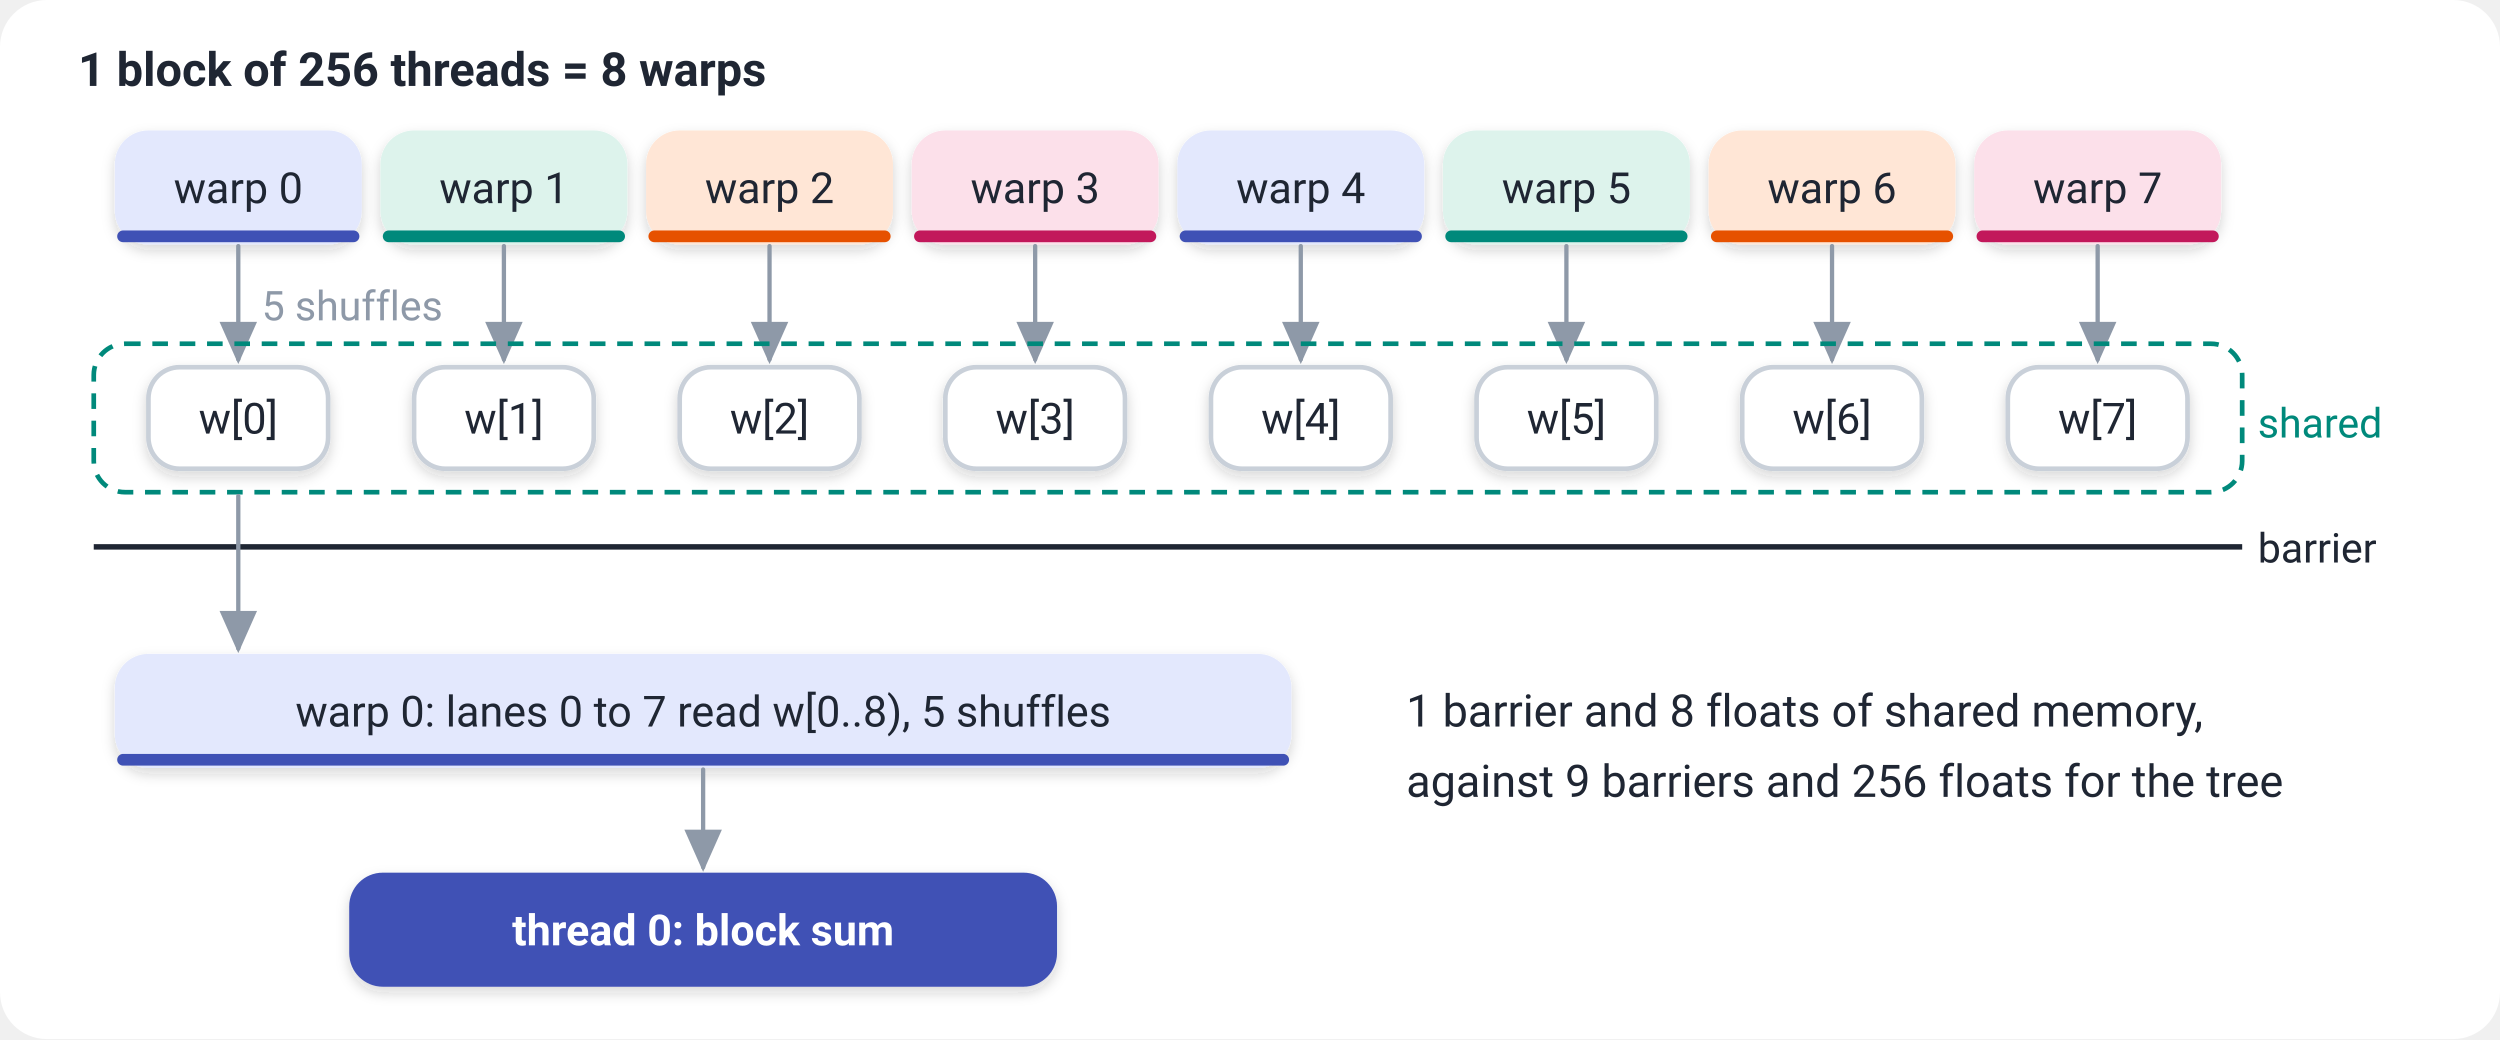
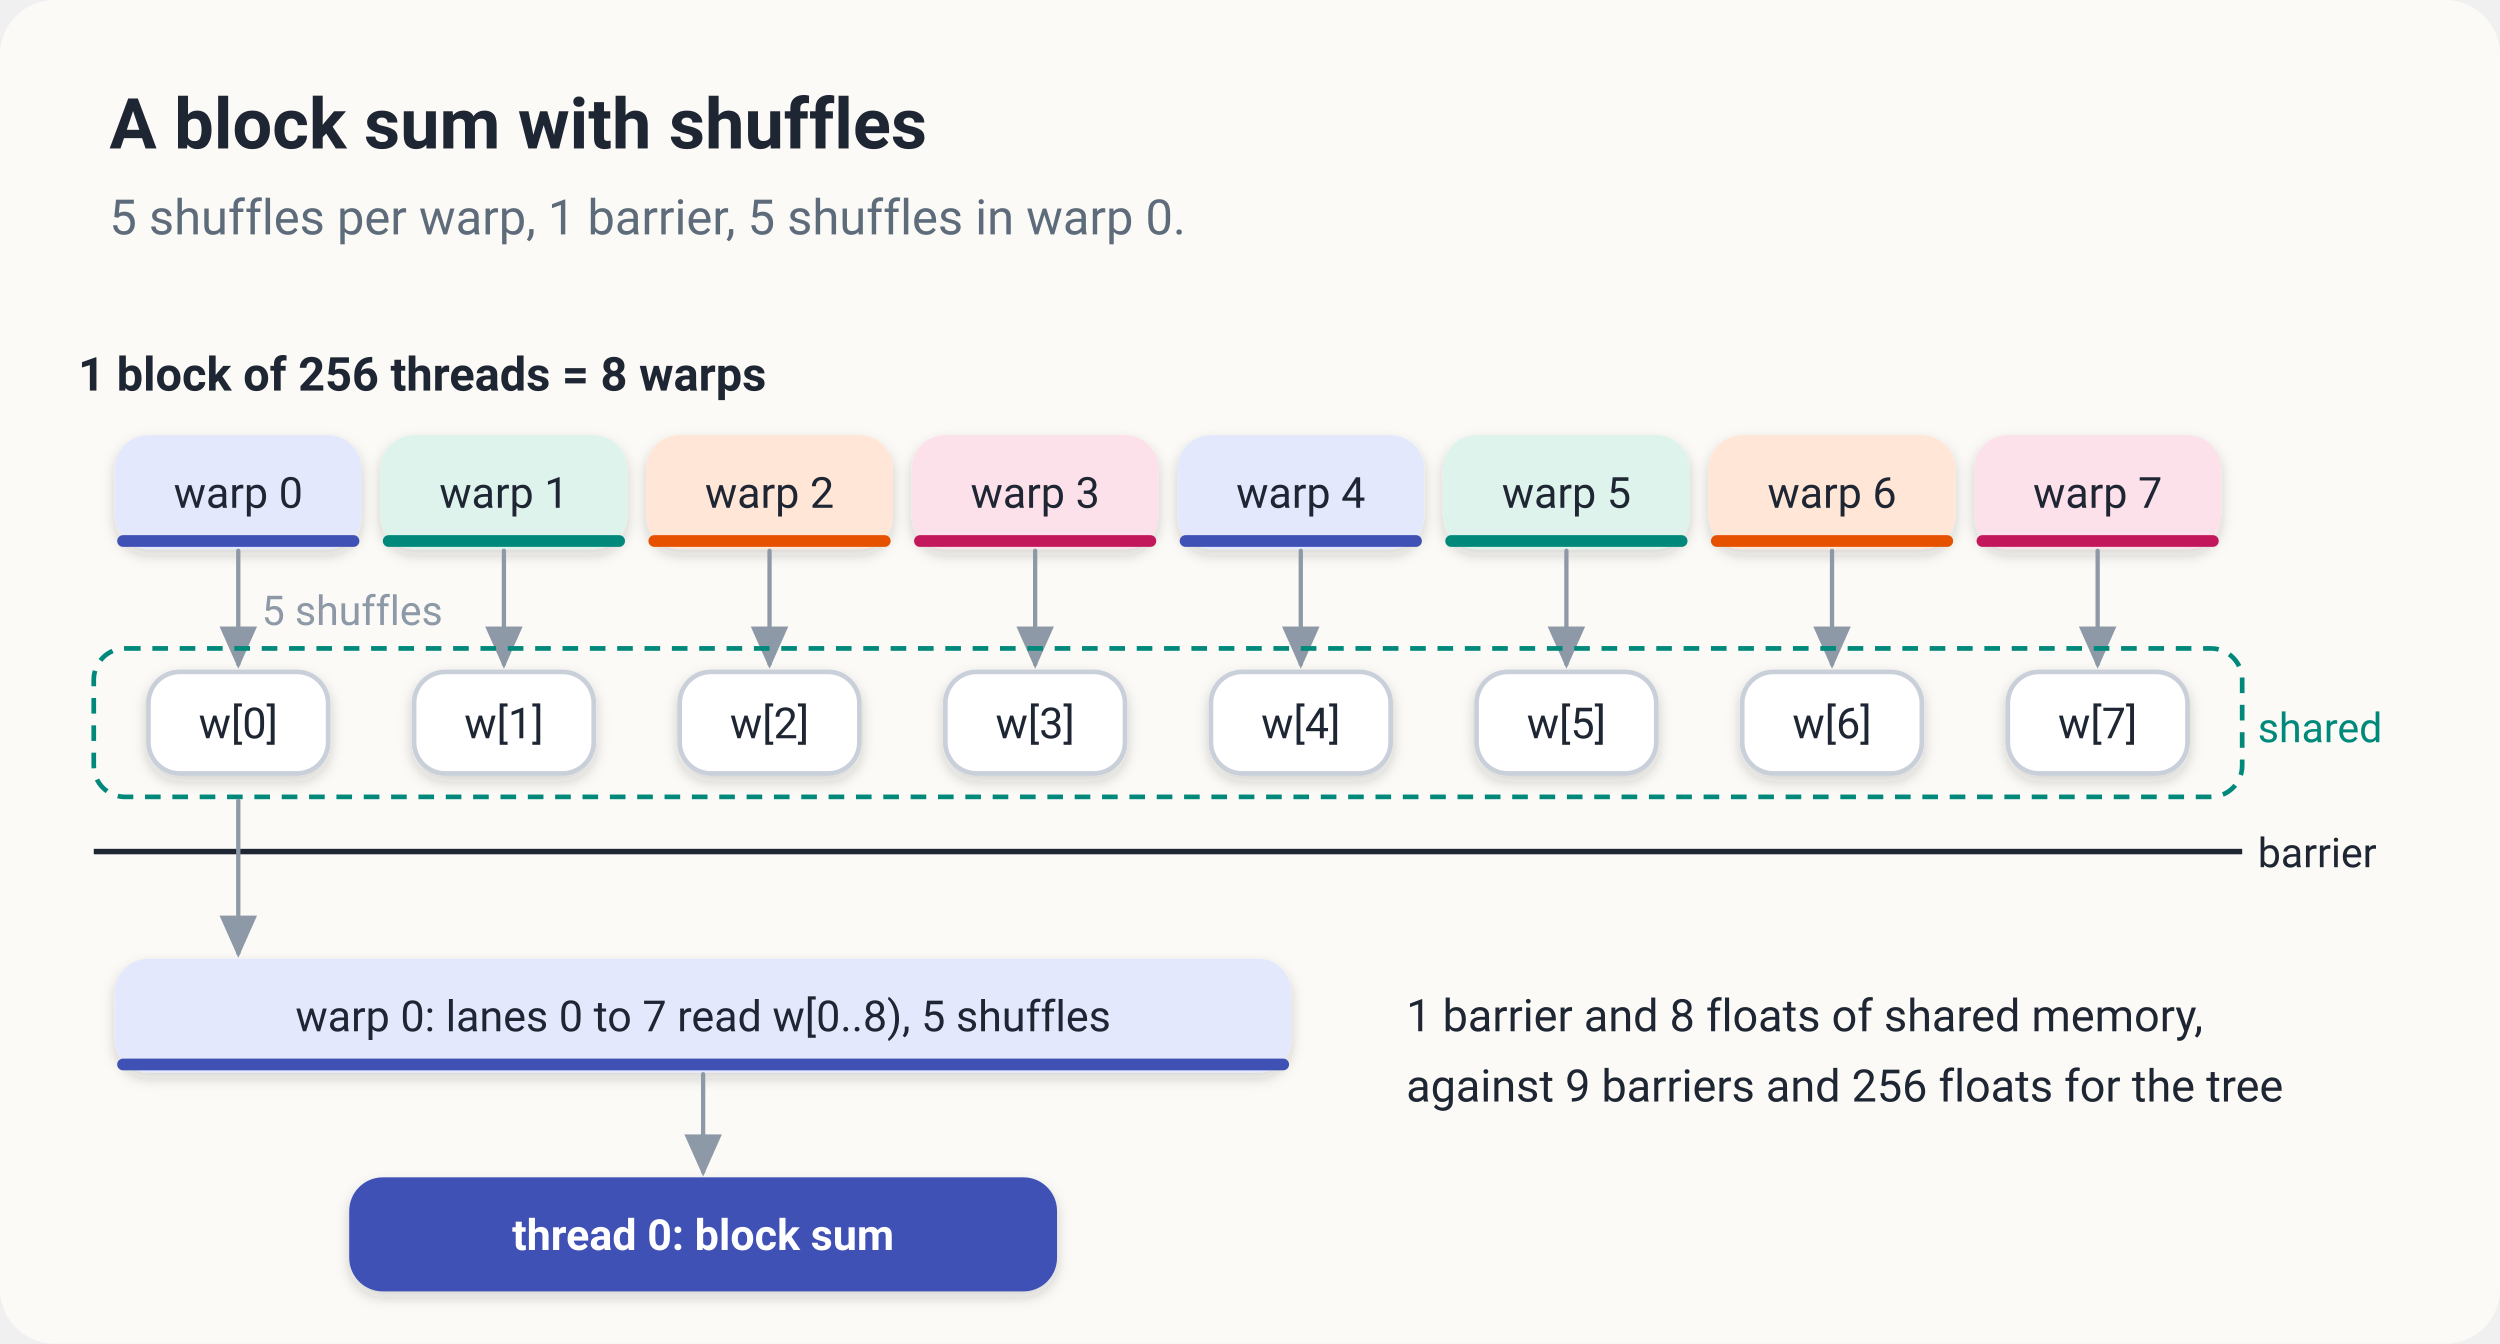
- <svg xmlns="http://www.w3.org/2000/svg" viewBox="0 0 640 266" width="640" height="266" role="img" aria-label="The block sum with shuffles. Each of the 8 warps of a 256-thread block sums its 32 values with 5 shuffles, and lane 0 stores the warp sum in w[0] to w[7] in shared memory. After 1 barrier, warp 0 reads the 8 values and sums them with 5 more shuffles; thread 0 holds the block sum.">
+ <svg xmlns="http://www.w3.org/2000/svg" viewBox="0 0 640 344" width="640" height="344" role="img" aria-label="The block sum with shuffles. Each of the 8 warps of a 256-thread block sums its 32 values with 5 shuffles, and lane 0 stores the warp sum in w[0] to w[7] in shared memory. After 1 barrier, warp 0 reads the 8 values and sums them with 5 more shuffles; thread 0 holds the block sum.">
  <style>
    text { font-family: Roboto, Inter, "Segoe UI", "Helvetica Neue", Arial, sans-serif; }
    .mono { font-family: "JetBrains Mono", "SF Mono", Menlo, Consolas, monospace; }
  </style>
  <defs>
    <marker id="m-hi" viewBox="0 0 10 10" refX="8.5" refY="5" markerUnits="userSpaceOnUse" markerWidth="12" markerHeight="12" orient="auto">
      <path d="M0.5,1 L9.5,5 L0.5,9 Z" fill="#3F51B5" />
    </marker>
    <marker id="m-grey" viewBox="0 0 10 10" refX="8.5" refY="5" markerUnits="userSpaceOnUse" markerWidth="12" markerHeight="12" orient="auto">
      <path d="M0.5,1 L9.5,5 L0.5,9 Z" fill="#8E99A8" />
    </marker>
    <marker id="m-red" viewBox="0 0 10 10" refX="8.5" refY="5" markerUnits="userSpaceOnUse" markerWidth="12" markerHeight="12" orient="auto">
      <path d="M0.5,1 L9.5,5 L0.5,9 Z" fill="#C2412D" />
    </marker>
    <marker id="m-ink" viewBox="0 0 10 10" refX="8.5" refY="5" markerUnits="userSpaceOnUse" markerWidth="12" markerHeight="12" orient="auto">
      <path d="M0.5,1 L9.5,5 L0.5,9 Z" fill="#1F2633" />
    </marker>
    <marker id="m-green" viewBox="0 0 10 10" refX="8.5" refY="5" markerUnits="userSpaceOnUse" markerWidth="12" markerHeight="12" orient="auto">
      <path d="M0.5,1 L9.5,5 L0.5,9 Z" fill="#2E8B57" />
    </marker>
    <marker id="m-blue" viewBox="0 0 10 10" refX="8.5" refY="5" markerUnits="userSpaceOnUse" markerWidth="12" markerHeight="12" orient="auto">
      <path d="M0.5,1 L9.5,5 L0.5,9 Z" fill="#3F51B5" />
    </marker>
    <marker id="m-mint" viewBox="0 0 10 10" refX="8.5" refY="5" markerUnits="userSpaceOnUse" markerWidth="12" markerHeight="12" orient="auto">
      <path d="M0.5,1 L9.5,5 L0.5,9 Z" fill="#00897B" />
    </marker>
    <marker id="m-peach" viewBox="0 0 10 10" refX="8.5" refY="5" markerUnits="userSpaceOnUse" markerWidth="12" markerHeight="12" orient="auto">
      <path d="M0.5,1 L9.5,5 L0.5,9 Z" fill="#E65100" />
    </marker>
    <marker id="m-pink" viewBox="0 0 10 10" refX="8.5" refY="5" markerUnits="userSpaceOnUse" markerWidth="12" markerHeight="12" orient="auto">
      <path d="M0.5,1 L9.5,5 L0.5,9 Z" fill="#C2185B" />
    </marker>
    <filter id="elev" x="-20%" y="-20%" width="140%" height="160%">
      <feDropShadow dx="0" dy="1.5" stdDeviation="1.6" flood-color="#1F2633" flood-opacity="0.18" />
    </filter>
  </defs>
-   <rect width="640" height="266" rx="12" fill="#FFFFFF" />
-   <text x="20.0" y="22.0" font-size="12" fill="#1F2633" text-anchor="start" font-weight="700" xml:space="preserve">1 block of 256 threads = 8 warps</text>
-   <rect x="30.0" y="34.0" width="62.0" height="28.0" rx="8" fill="#E3E8FD" stroke="#E3E8FD" stroke-width="1.2" filter="url(#elev)" />
-   <rect x="30.0" y="59.0" width="62.0" height="3" rx="1.5" fill="#3F51B5" />
-   <text x="61.0" y="52.0" font-size="11" fill="#1F2633" text-anchor="middle" font-weight="400" xml:space="preserve">warp 0</text>
-   <line x1="61.0" y1="63.0" x2="61.0" y2="92.0" stroke="#8E99A8" stroke-width="1.1" stroke-linecap="round" marker-end="url(#m-grey)" />
-   <rect x="38.0" y="94.0" width="46.0" height="26.0" rx="8" fill="#FFFFFF" stroke="#C9D0D9" stroke-width="1.2" filter="url(#elev)" />
-   <text x="61.0" y="111.0" font-size="11" fill="#1F2633" text-anchor="middle" font-weight="400" xml:space="preserve">w[0]</text>
-   <rect x="98.0" y="34.0" width="62.0" height="28.0" rx="8" fill="#DDF3EC" stroke="#DDF3EC" stroke-width="1.2" filter="url(#elev)" />
-   <rect x="98.0" y="59.0" width="62.0" height="3" rx="1.5" fill="#00897B" />
-   <text x="129.0" y="52.0" font-size="11" fill="#1F2633" text-anchor="middle" font-weight="400" xml:space="preserve">warp 1</text>
-   <line x1="129.0" y1="63.0" x2="129.0" y2="92.0" stroke="#8E99A8" stroke-width="1.1" stroke-linecap="round" marker-end="url(#m-grey)" />
-   <rect x="106.0" y="94.0" width="46.0" height="26.0" rx="8" fill="#FFFFFF" stroke="#C9D0D9" stroke-width="1.2" filter="url(#elev)" />
-   <text x="129.0" y="111.0" font-size="11" fill="#1F2633" text-anchor="middle" font-weight="400" xml:space="preserve">w[1]</text>
-   <rect x="166.0" y="34.0" width="62.0" height="28.0" rx="8" fill="#FFE6D6" stroke="#FFE6D6" stroke-width="1.2" filter="url(#elev)" />
-   <rect x="166.0" y="59.0" width="62.0" height="3" rx="1.5" fill="#E65100" />
-   <text x="197.0" y="52.0" font-size="11" fill="#1F2633" text-anchor="middle" font-weight="400" xml:space="preserve">warp 2</text>
-   <line x1="197.0" y1="63.0" x2="197.0" y2="92.0" stroke="#8E99A8" stroke-width="1.1" stroke-linecap="round" marker-end="url(#m-grey)" />
-   <rect x="174.0" y="94.0" width="46.0" height="26.0" rx="8" fill="#FFFFFF" stroke="#C9D0D9" stroke-width="1.2" filter="url(#elev)" />
-   <text x="197.0" y="111.0" font-size="11" fill="#1F2633" text-anchor="middle" font-weight="400" xml:space="preserve">w[2]</text>
-   <rect x="234.0" y="34.0" width="62.0" height="28.0" rx="8" fill="#FCE0EA" stroke="#FCE0EA" stroke-width="1.2" filter="url(#elev)" />
-   <rect x="234.0" y="59.0" width="62.0" height="3" rx="1.5" fill="#C2185B" />
-   <text x="265.0" y="52.0" font-size="11" fill="#1F2633" text-anchor="middle" font-weight="400" xml:space="preserve">warp 3</text>
-   <line x1="265.0" y1="63.0" x2="265.0" y2="92.0" stroke="#8E99A8" stroke-width="1.1" stroke-linecap="round" marker-end="url(#m-grey)" />
-   <rect x="242.0" y="94.0" width="46.0" height="26.0" rx="8" fill="#FFFFFF" stroke="#C9D0D9" stroke-width="1.2" filter="url(#elev)" />
-   <text x="265.0" y="111.0" font-size="11" fill="#1F2633" text-anchor="middle" font-weight="400" xml:space="preserve">w[3]</text>
-   <rect x="302.0" y="34.0" width="62.0" height="28.0" rx="8" fill="#E3E8FD" stroke="#E3E8FD" stroke-width="1.2" filter="url(#elev)" />
-   <rect x="302.0" y="59.0" width="62.0" height="3" rx="1.5" fill="#3F51B5" />
-   <text x="333.0" y="52.0" font-size="11" fill="#1F2633" text-anchor="middle" font-weight="400" xml:space="preserve">warp 4</text>
-   <line x1="333.0" y1="63.0" x2="333.0" y2="92.0" stroke="#8E99A8" stroke-width="1.1" stroke-linecap="round" marker-end="url(#m-grey)" />
-   <rect x="310.0" y="94.0" width="46.0" height="26.0" rx="8" fill="#FFFFFF" stroke="#C9D0D9" stroke-width="1.2" filter="url(#elev)" />
-   <text x="333.0" y="111.0" font-size="11" fill="#1F2633" text-anchor="middle" font-weight="400" xml:space="preserve">w[4]</text>
-   <rect x="370.0" y="34.0" width="62.0" height="28.0" rx="8" fill="#DDF3EC" stroke="#DDF3EC" stroke-width="1.2" filter="url(#elev)" />
-   <rect x="370.0" y="59.0" width="62.0" height="3" rx="1.5" fill="#00897B" />
-   <text x="401.0" y="52.0" font-size="11" fill="#1F2633" text-anchor="middle" font-weight="400" xml:space="preserve">warp 5</text>
-   <line x1="401.0" y1="63.0" x2="401.0" y2="92.0" stroke="#8E99A8" stroke-width="1.1" stroke-linecap="round" marker-end="url(#m-grey)" />
-   <rect x="378.0" y="94.0" width="46.0" height="26.0" rx="8" fill="#FFFFFF" stroke="#C9D0D9" stroke-width="1.2" filter="url(#elev)" />
-   <text x="401.0" y="111.0" font-size="11" fill="#1F2633" text-anchor="middle" font-weight="400" xml:space="preserve">w[5]</text>
-   <rect x="438.0" y="34.0" width="62.0" height="28.0" rx="8" fill="#FFE6D6" stroke="#FFE6D6" stroke-width="1.2" filter="url(#elev)" />
-   <rect x="438.0" y="59.0" width="62.0" height="3" rx="1.5" fill="#E65100" />
-   <text x="469.0" y="52.0" font-size="11" fill="#1F2633" text-anchor="middle" font-weight="400" xml:space="preserve">warp 6</text>
-   <line x1="469.0" y1="63.0" x2="469.0" y2="92.0" stroke="#8E99A8" stroke-width="1.1" stroke-linecap="round" marker-end="url(#m-grey)" />
-   <rect x="446.0" y="94.0" width="46.0" height="26.0" rx="8" fill="#FFFFFF" stroke="#C9D0D9" stroke-width="1.2" filter="url(#elev)" />
-   <text x="469.0" y="111.0" font-size="11" fill="#1F2633" text-anchor="middle" font-weight="400" xml:space="preserve">w[6]</text>
-   <rect x="506.0" y="34.0" width="62.0" height="28.0" rx="8" fill="#FCE0EA" stroke="#FCE0EA" stroke-width="1.2" filter="url(#elev)" />
-   <rect x="506.0" y="59.0" width="62.0" height="3" rx="1.5" fill="#C2185B" />
-   <text x="537.0" y="52.0" font-size="11" fill="#1F2633" text-anchor="middle" font-weight="400" xml:space="preserve">warp 7</text>
-   <line x1="537.0" y1="63.0" x2="537.0" y2="92.0" stroke="#8E99A8" stroke-width="1.1" stroke-linecap="round" marker-end="url(#m-grey)" />
-   <rect x="514.0" y="94.0" width="46.0" height="26.0" rx="8" fill="#FFFFFF" stroke="#C9D0D9" stroke-width="1.2" filter="url(#elev)" />
-   <text x="537.0" y="111.0" font-size="11" fill="#1F2633" text-anchor="middle" font-weight="400" xml:space="preserve">w[7]</text>
-   <text x="67.0" y="82.0" font-size="10.5" fill="#8E99A8" text-anchor="start" font-weight="400" xml:space="preserve">5 shuffles</text>
-   <rect x="24.0" y="88.0" width="550.0" height="38.0" rx="8" fill="none" stroke="#00897B" stroke-width="1.2" stroke-dasharray="4 3" />
-   <text x="578.0" y="112.0" font-size="10.5" fill="#00897B" text-anchor="start" font-weight="400" xml:space="preserve">shared</text>
-   <line x1="24.0" y1="140.0" x2="574.0" y2="140.0" stroke="#1F2633" stroke-width="1.4" />
-   <text x="578.0" y="144.0" font-size="10.5" fill="#1F2633" text-anchor="start" font-weight="400" xml:space="preserve">barrier</text>
-   <line x1="61.0" y1="127.0" x2="61.0" y2="166.0" stroke="#8E99A8" stroke-width="1.1" stroke-linecap="round" marker-end="url(#m-grey)" />
-   <rect x="30.0" y="168.0" width="300.0" height="28.0" rx="8" fill="#E3E8FD" stroke="#E3E8FD" stroke-width="1.2" filter="url(#elev)" />
-   <rect x="30.0" y="193.0" width="300.0" height="3" rx="1.5" fill="#3F51B5" />
-   <text x="180.0" y="186.0" font-size="11" fill="#1F2633" text-anchor="middle" font-weight="400" xml:space="preserve">warp 0: lanes 0 to 7 read w[0..8), 5 shuffles</text>
-   <line x1="180.0" y1="197.0" x2="180.0" y2="222.0" stroke="#8E99A8" stroke-width="1.1" stroke-linecap="round" marker-end="url(#m-grey)" />
-   <rect x="90.0" y="224.0" width="180.0" height="28.0" rx="8" fill="#3F51B5" stroke="#3F51B5" stroke-width="1.2" filter="url(#elev)" />
-   <text x="180.0" y="242.0" font-size="11" fill="#FFFFFF" text-anchor="middle" font-weight="700" xml:space="preserve">thread 0: block sum</text>
-   <text x="360.0" y="186.0" font-size="11.5" fill="#1F2633" text-anchor="start" font-weight="400" xml:space="preserve">1 barrier and 8 floats of shared memory,</text>
-   <text x="360.0" y="204.0" font-size="11.5" fill="#1F2633" text-anchor="start" font-weight="400" xml:space="preserve">against 9 barriers and 256 floats for the tree</text>
+   <rect width="640" height="344" rx="14" fill="#FBFAF6" />
+   <text x="28.0" y="38.0" font-size="18" fill="#1F2633" text-anchor="start" font-weight="700" xml:space="preserve">A block sum with shuffles</text>
+   <text x="28.0" y="60.0" font-size="12.5" fill="#5D6B7A" text-anchor="start" font-weight="400" xml:space="preserve">5 shuffles per warp, 1 barrier, 5 shuffles in warp 0.</text>
+   <g transform="translate(0,78)">
+     <text x="20.0" y="22.0" font-size="12" fill="#1F2633" text-anchor="start" font-weight="700" xml:space="preserve">1 block of 256 threads = 8 warps</text>
+     <rect x="30.0" y="34.0" width="62.0" height="28.0" rx="8" fill="#E3E8FD" stroke="#E3E8FD" stroke-width="1.2" filter="url(#elev)" />
+     <rect x="30.0" y="59.0" width="62.0" height="3" rx="1.5" fill="#3F51B5" />
+     <text x="61.0" y="52.0" font-size="11" fill="#1F2633" text-anchor="middle" font-weight="400" xml:space="preserve">warp 0</text>
+     <line x1="61.0" y1="63.0" x2="61.0" y2="92.0" stroke="#8E99A8" stroke-width="1.1" stroke-linecap="round" marker-end="url(#m-grey)" />
+     <rect x="38.0" y="94.0" width="46.0" height="26.0" rx="8" fill="#FFFFFF" stroke="#C9D0D9" stroke-width="1.2" filter="url(#elev)" />
+     <text x="61.0" y="111.0" font-size="11" fill="#1F2633" text-anchor="middle" font-weight="400" xml:space="preserve">w[0]</text>
+     <rect x="98.0" y="34.0" width="62.0" height="28.0" rx="8" fill="#DDF3EC" stroke="#DDF3EC" stroke-width="1.2" filter="url(#elev)" />
+     <rect x="98.0" y="59.0" width="62.0" height="3" rx="1.5" fill="#00897B" />
+     <text x="129.0" y="52.0" font-size="11" fill="#1F2633" text-anchor="middle" font-weight="400" xml:space="preserve">warp 1</text>
+     <line x1="129.0" y1="63.0" x2="129.0" y2="92.0" stroke="#8E99A8" stroke-width="1.1" stroke-linecap="round" marker-end="url(#m-grey)" />
+     <rect x="106.0" y="94.0" width="46.0" height="26.0" rx="8" fill="#FFFFFF" stroke="#C9D0D9" stroke-width="1.2" filter="url(#elev)" />
+     <text x="129.0" y="111.0" font-size="11" fill="#1F2633" text-anchor="middle" font-weight="400" xml:space="preserve">w[1]</text>
+     <rect x="166.0" y="34.0" width="62.0" height="28.0" rx="8" fill="#FFE6D6" stroke="#FFE6D6" stroke-width="1.2" filter="url(#elev)" />
+     <rect x="166.0" y="59.0" width="62.0" height="3" rx="1.5" fill="#E65100" />
+     <text x="197.0" y="52.0" font-size="11" fill="#1F2633" text-anchor="middle" font-weight="400" xml:space="preserve">warp 2</text>
+     <line x1="197.0" y1="63.0" x2="197.0" y2="92.0" stroke="#8E99A8" stroke-width="1.1" stroke-linecap="round" marker-end="url(#m-grey)" />
+     <rect x="174.0" y="94.0" width="46.0" height="26.0" rx="8" fill="#FFFFFF" stroke="#C9D0D9" stroke-width="1.2" filter="url(#elev)" />
+     <text x="197.0" y="111.0" font-size="11" fill="#1F2633" text-anchor="middle" font-weight="400" xml:space="preserve">w[2]</text>
+     <rect x="234.0" y="34.0" width="62.0" height="28.0" rx="8" fill="#FCE0EA" stroke="#FCE0EA" stroke-width="1.2" filter="url(#elev)" />
+     <rect x="234.0" y="59.0" width="62.0" height="3" rx="1.5" fill="#C2185B" />
+     <text x="265.0" y="52.0" font-size="11" fill="#1F2633" text-anchor="middle" font-weight="400" xml:space="preserve">warp 3</text>
+     <line x1="265.0" y1="63.0" x2="265.0" y2="92.0" stroke="#8E99A8" stroke-width="1.1" stroke-linecap="round" marker-end="url(#m-grey)" />
+     <rect x="242.0" y="94.0" width="46.0" height="26.0" rx="8" fill="#FFFFFF" stroke="#C9D0D9" stroke-width="1.2" filter="url(#elev)" />
+     <text x="265.0" y="111.0" font-size="11" fill="#1F2633" text-anchor="middle" font-weight="400" xml:space="preserve">w[3]</text>
+     <rect x="302.0" y="34.0" width="62.0" height="28.0" rx="8" fill="#E3E8FD" stroke="#E3E8FD" stroke-width="1.2" filter="url(#elev)" />
+     <rect x="302.0" y="59.0" width="62.0" height="3" rx="1.5" fill="#3F51B5" />
+     <text x="333.0" y="52.0" font-size="11" fill="#1F2633" text-anchor="middle" font-weight="400" xml:space="preserve">warp 4</text>
+     <line x1="333.0" y1="63.0" x2="333.0" y2="92.0" stroke="#8E99A8" stroke-width="1.1" stroke-linecap="round" marker-end="url(#m-grey)" />
+     <rect x="310.0" y="94.0" width="46.0" height="26.0" rx="8" fill="#FFFFFF" stroke="#C9D0D9" stroke-width="1.2" filter="url(#elev)" />
+     <text x="333.0" y="111.0" font-size="11" fill="#1F2633" text-anchor="middle" font-weight="400" xml:space="preserve">w[4]</text>
+     <rect x="370.0" y="34.0" width="62.0" height="28.0" rx="8" fill="#DDF3EC" stroke="#DDF3EC" stroke-width="1.2" filter="url(#elev)" />
+     <rect x="370.0" y="59.0" width="62.0" height="3" rx="1.5" fill="#00897B" />
+     <text x="401.0" y="52.0" font-size="11" fill="#1F2633" text-anchor="middle" font-weight="400" xml:space="preserve">warp 5</text>
+     <line x1="401.0" y1="63.0" x2="401.0" y2="92.0" stroke="#8E99A8" stroke-width="1.1" stroke-linecap="round" marker-end="url(#m-grey)" />
+     <rect x="378.0" y="94.0" width="46.0" height="26.0" rx="8" fill="#FFFFFF" stroke="#C9D0D9" stroke-width="1.2" filter="url(#elev)" />
+     <text x="401.0" y="111.0" font-size="11" fill="#1F2633" text-anchor="middle" font-weight="400" xml:space="preserve">w[5]</text>
+     <rect x="438.0" y="34.0" width="62.0" height="28.0" rx="8" fill="#FFE6D6" stroke="#FFE6D6" stroke-width="1.2" filter="url(#elev)" />
+     <rect x="438.0" y="59.0" width="62.0" height="3" rx="1.5" fill="#E65100" />
+     <text x="469.0" y="52.0" font-size="11" fill="#1F2633" text-anchor="middle" font-weight="400" xml:space="preserve">warp 6</text>
+     <line x1="469.0" y1="63.0" x2="469.0" y2="92.0" stroke="#8E99A8" stroke-width="1.1" stroke-linecap="round" marker-end="url(#m-grey)" />
+     <rect x="446.0" y="94.0" width="46.0" height="26.0" rx="8" fill="#FFFFFF" stroke="#C9D0D9" stroke-width="1.2" filter="url(#elev)" />
+     <text x="469.0" y="111.0" font-size="11" fill="#1F2633" text-anchor="middle" font-weight="400" xml:space="preserve">w[6]</text>
+     <rect x="506.0" y="34.0" width="62.0" height="28.0" rx="8" fill="#FCE0EA" stroke="#FCE0EA" stroke-width="1.2" filter="url(#elev)" />
+     <rect x="506.0" y="59.0" width="62.0" height="3" rx="1.5" fill="#C2185B" />
+     <text x="537.0" y="52.0" font-size="11" fill="#1F2633" text-anchor="middle" font-weight="400" xml:space="preserve">warp 7</text>
+     <line x1="537.0" y1="63.0" x2="537.0" y2="92.0" stroke="#8E99A8" stroke-width="1.1" stroke-linecap="round" marker-end="url(#m-grey)" />
+     <rect x="514.0" y="94.0" width="46.0" height="26.0" rx="8" fill="#FFFFFF" stroke="#C9D0D9" stroke-width="1.2" filter="url(#elev)" />
+     <text x="537.0" y="111.0" font-size="11" fill="#1F2633" text-anchor="middle" font-weight="400" xml:space="preserve">w[7]</text>
+     <text x="67.0" y="82.0" font-size="10.5" fill="#8E99A8" text-anchor="start" font-weight="400" xml:space="preserve">5 shuffles</text>
+     <rect x="24.0" y="88.0" width="550.0" height="38.0" rx="8" fill="none" stroke="#00897B" stroke-width="1.2" stroke-dasharray="4 3" />
+     <text x="578.0" y="112.0" font-size="10.5" fill="#00897B" text-anchor="start" font-weight="400" xml:space="preserve">shared</text>
+     <line x1="24.0" y1="140.0" x2="574.0" y2="140.0" stroke="#1F2633" stroke-width="1.4" />
+     <text x="578.0" y="144.0" font-size="10.5" fill="#1F2633" text-anchor="start" font-weight="400" xml:space="preserve">barrier</text>
+     <line x1="61.0" y1="127.0" x2="61.0" y2="166.0" stroke="#8E99A8" stroke-width="1.1" stroke-linecap="round" marker-end="url(#m-grey)" />
+     <rect x="30.0" y="168.0" width="300.0" height="28.0" rx="8" fill="#E3E8FD" stroke="#E3E8FD" stroke-width="1.2" filter="url(#elev)" />
+     <rect x="30.0" y="193.0" width="300.0" height="3" rx="1.5" fill="#3F51B5" />
+     <text x="180.0" y="186.0" font-size="11" fill="#1F2633" text-anchor="middle" font-weight="400" xml:space="preserve">warp 0: lanes 0 to 7 read w[0..8), 5 shuffles</text>
+     <line x1="180.0" y1="197.0" x2="180.0" y2="222.0" stroke="#8E99A8" stroke-width="1.1" stroke-linecap="round" marker-end="url(#m-grey)" />
+     <rect x="90.0" y="224.0" width="180.0" height="28.0" rx="8" fill="#3F51B5" stroke="#3F51B5" stroke-width="1.2" filter="url(#elev)" />
+     <text x="180.0" y="242.0" font-size="11" fill="#FFFFFF" text-anchor="middle" font-weight="700" xml:space="preserve">thread 0: block sum</text>
+     <text x="360.0" y="186.0" font-size="11.5" fill="#1F2633" text-anchor="start" font-weight="400" xml:space="preserve">1 barrier and 8 floats of shared memory,</text>
+     <text x="360.0" y="204.0" font-size="11.5" fill="#1F2633" text-anchor="start" font-weight="400" xml:space="preserve">against 9 barriers and 256 floats for the tree</text>
+   </g>
</svg>
